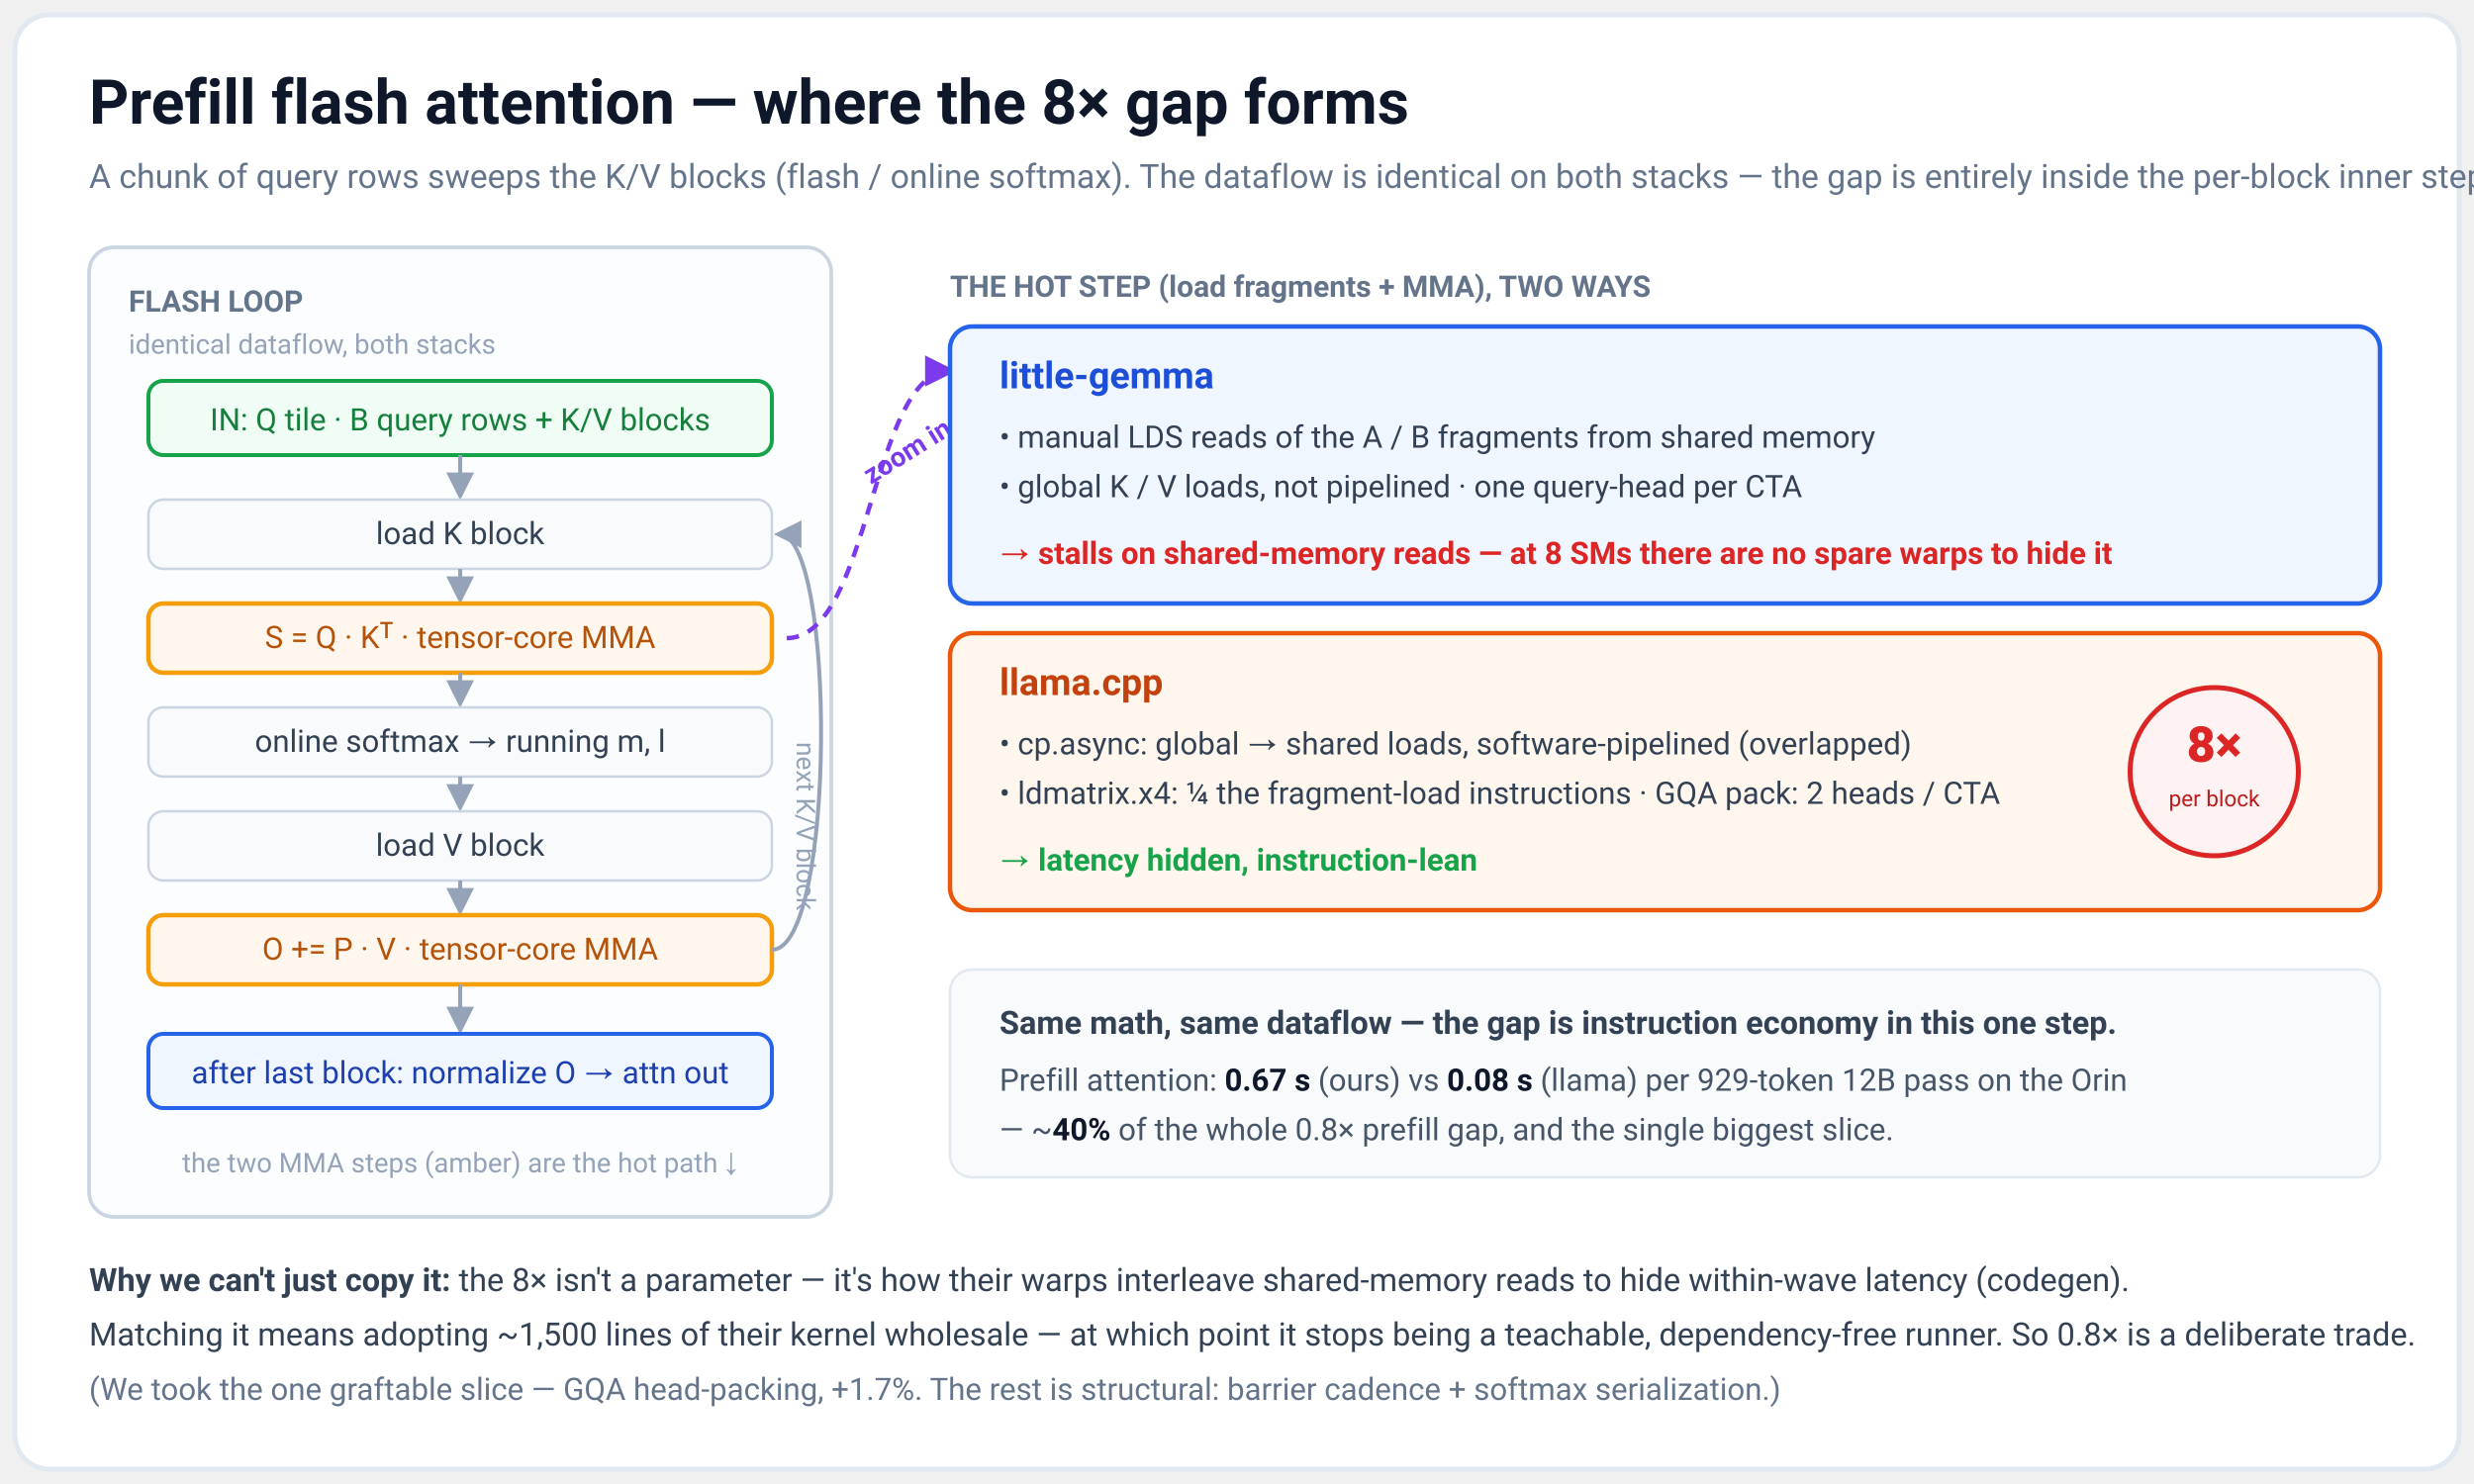
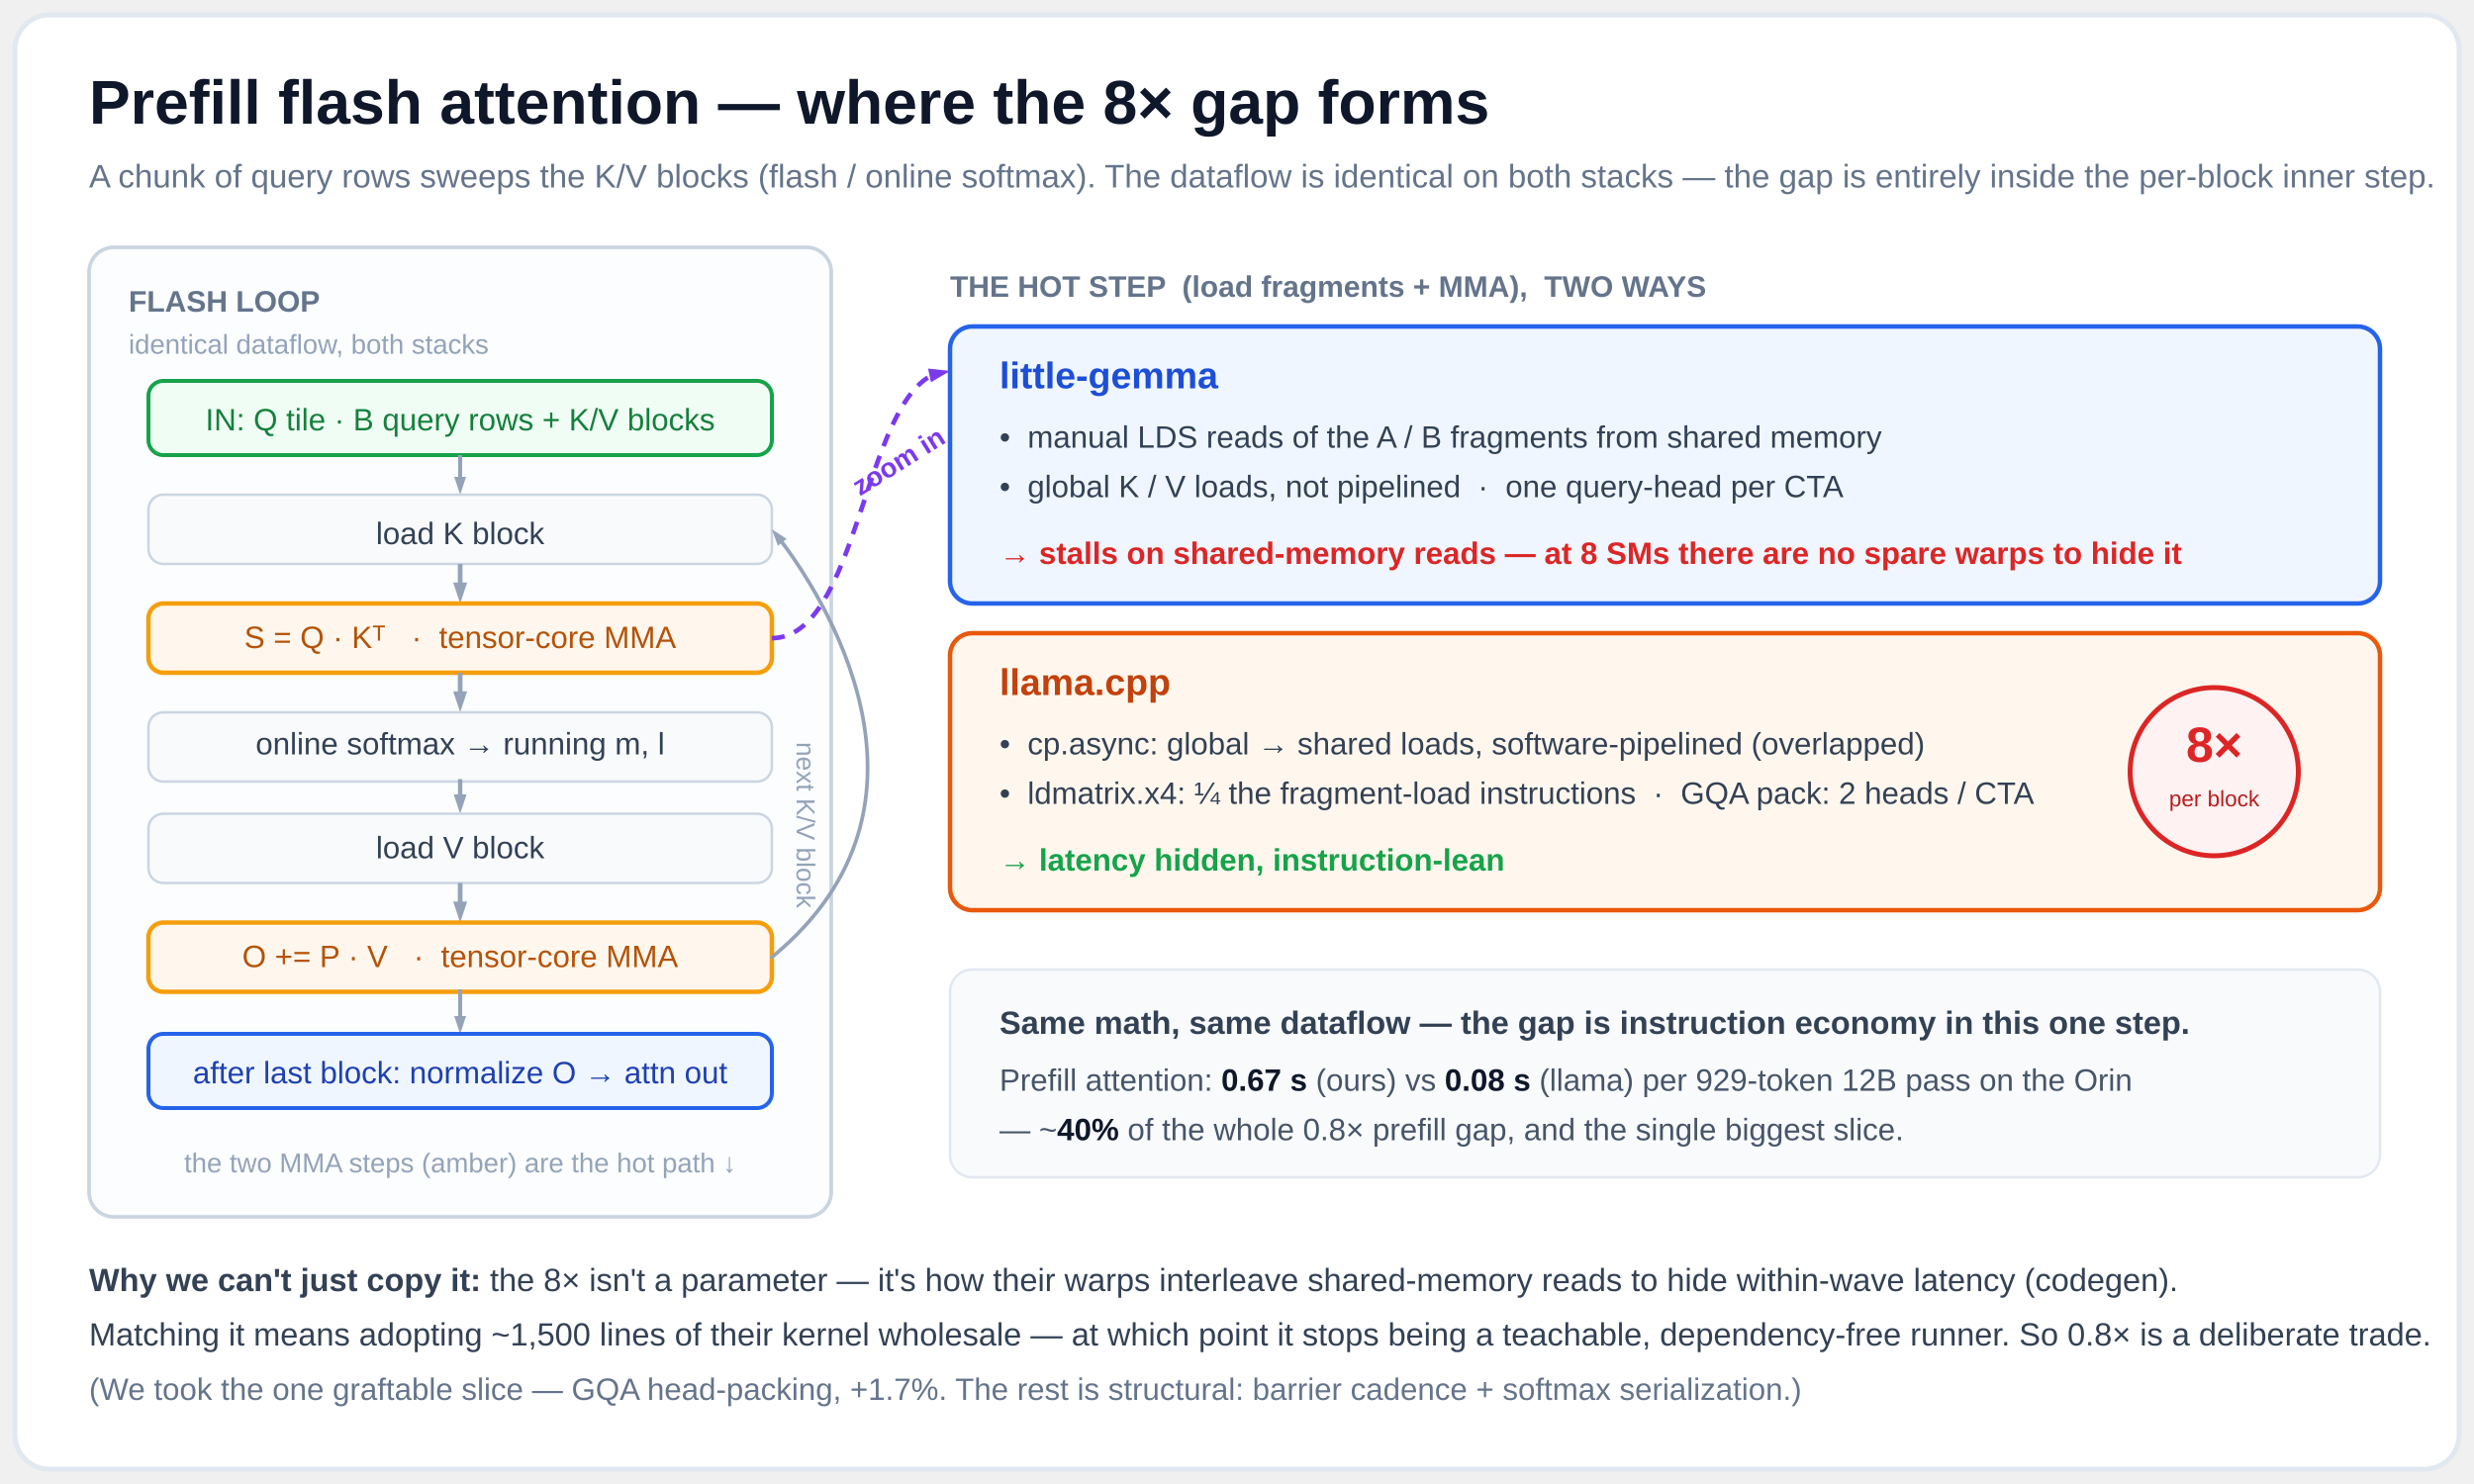
- <svg xmlns="http://www.w3.org/2000/svg" width="1000" height="600" viewBox="0 0 1000 600" font-family="Segoe UI, Roboto, Helvetica, Arial, sans-serif">
-   <defs>
-     <marker id="pa" viewBox="0 0 10 10" refX="8" refY="5" markerWidth="7" markerHeight="7" orient="auto-start-reverse">
-       <path d="M0,0 L10,5 L0,10 z" fill="#94a3b8" />
-     </marker>
-     <marker id="pad" viewBox="0 0 10 10" refX="8" refY="5" markerWidth="7" markerHeight="7" orient="auto-start-reverse">
-       <path d="M0,0 L10,5 L0,10 z" fill="#7c3aed" />
-     </marker>
-   </defs>
-   <rect x="6" y="6" width="988" height="588" rx="14" fill="#ffffff" stroke="#e2e8f0" stroke-width="2" />
-   <text x="36" y="50" font-size="25" font-weight="700" fill="#0f172a">Prefill flash attention — where the 8× gap forms</text>
-   <text x="36" y="76" font-size="13.5" fill="#64748b">A chunk of query rows sweeps the K/V blocks (flash / online softmax). The dataflow is identical on both stacks — the gap is entirely inside the per-block inner step.</text>
-   <rect x="36" y="100" width="300" height="392" rx="10" fill="#fbfdff" stroke="#cbd5e1" stroke-width="1.5" />
-   <text x="52" y="126" font-size="12" font-weight="700" fill="#64748b">FLASH LOOP</text>
-   <text x="52" y="143" font-size="11" fill="#94a3b8">identical dataflow, both stacks</text>
-   <rect x="60" y="154" width="252" height="30" rx="6" fill="#f0fdf4" stroke="#16a34a" stroke-width="1.6" />
-   <text x="186" y="174" text-anchor="middle" font-size="12.5" fill="#15803d">IN: Q tile · B query rows + K/V blocks</text>
-   <line x1="186" y1="184" x2="186" y2="200" stroke="#94a3b8" stroke-width="1.6" marker-end="url(#pa)" />
-   <rect x="60" y="202" width="252" height="28" rx="6" fill="#f8fafc" stroke="#cbd5e1" />
-   <text x="186" y="220" text-anchor="middle" font-size="12.5" fill="#334155">load K block</text>
-   <line x1="186" y1="230" x2="186" y2="242" stroke="#94a3b8" stroke-width="1.6" marker-end="url(#pa)" />
-   <rect x="60" y="244" width="252" height="28" rx="6" fill="#fff7ed" stroke="#f59e0b" stroke-width="1.8" />
-   <text x="186" y="262" text-anchor="middle" font-size="12.5" fill="#b45309">S = Q · Kᵀ   ·  tensor-core MMA</text>
-   <line x1="186" y1="272" x2="186" y2="284" stroke="#94a3b8" stroke-width="1.6" marker-end="url(#pa)" />
-   <rect x="60" y="286" width="252" height="28" rx="6" fill="#f8fafc" stroke="#cbd5e1" />
-   <text x="186" y="304" text-anchor="middle" font-size="12.5" fill="#334155">online softmax → running m, l</text>
-   <line x1="186" y1="314" x2="186" y2="326" stroke="#94a3b8" stroke-width="1.6" marker-end="url(#pa)" />
-   <rect x="60" y="328" width="252" height="28" rx="6" fill="#f8fafc" stroke="#cbd5e1" />
-   <text x="186" y="346" text-anchor="middle" font-size="12.5" fill="#334155">load V block</text>
-   <line x1="186" y1="356" x2="186" y2="368" stroke="#94a3b8" stroke-width="1.6" marker-end="url(#pa)" />
-   <rect x="60" y="370" width="252" height="28" rx="6" fill="#fff7ed" stroke="#f59e0b" stroke-width="1.8" />
-   <text x="186" y="388" text-anchor="middle" font-size="12.5" fill="#b45309">O += P · V   ·  tensor-core MMA</text>
-   <path d="M312,384 C338,384 338,216 315,216" fill="none" stroke="#94a3b8" stroke-width="1.6" marker-end="url(#pa)" />
-   <text x="322" y="300" font-size="10.5" fill="#94a3b8" transform="rotate(90 322 300)">next K/V block</text>
-   <line x1="186" y1="398" x2="186" y2="416" stroke="#94a3b8" stroke-width="1.6" marker-end="url(#pa)" />
-   <rect x="60" y="418" width="252" height="30" rx="6" fill="#eff6ff" stroke="#2563eb" stroke-width="1.6" />
-   <text x="186" y="438" text-anchor="middle" font-size="12.5" fill="#1e40af">after last block: normalize O → attn out</text>
-   <text x="186" y="474" text-anchor="middle" font-size="11" fill="#94a3b8">the two MMA steps (amber) are the hot path ↓</text>
-   <path d="M318,258 C352,258 352,150 384,150" fill="none" stroke="#7c3aed" stroke-width="1.8" stroke-dasharray="5 4" marker-end="url(#pad)" />
-   <text x="352" y="196" font-size="11" font-weight="600" fill="#7c3aed" transform="rotate(-32 352 196)">zoom in</text>
-   <text x="384" y="120" font-size="12" font-weight="700" fill="#64748b">THE HOT STEP  (load fragments + MMA),  TWO WAYS</text>
-   <rect x="384" y="132" width="578" height="112" rx="9" fill="#eff6ff" stroke="#2563eb" stroke-width="1.8" />
-   <text x="404" y="157" font-size="15" font-weight="700" fill="#1d4ed8">little-gemma</text>
-   <text x="404" y="181" font-size="12.5" fill="#334155">•  manual LDS reads of the A / B fragments from shared memory</text>
-   <text x="404" y="201" font-size="12.5" fill="#334155">•  global K / V loads, not pipelined  ·  one query-head per CTA</text>
-   <text x="404" y="228" font-size="12.5" font-weight="600" fill="#dc2626">→ stalls on shared-memory reads — at 8 SMs there are no spare warps to hide it</text>
-   <rect x="384" y="256" width="578" height="112" rx="9" fill="#fff7ed" stroke="#ea580c" stroke-width="1.8" />
-   <text x="404" y="281" font-size="15" font-weight="700" fill="#c2410c">llama.cpp</text>
-   <text x="404" y="305" font-size="12.5" fill="#334155">•  cp.async: global → shared loads, software-pipelined (overlapped)</text>
-   <text x="404" y="325" font-size="12.5" fill="#334155">•  ldmatrix.x4: ¼ the fragment-load instructions  ·  GQA pack: 2 heads / CTA</text>
-   <text x="404" y="352" font-size="12.5" font-weight="600" fill="#16a34a">→ latency hidden, instruction-lean</text>
-   <circle cx="895" cy="312" r="34" fill="#fef2f2" stroke="#dc2626" stroke-width="2" />
-   <text x="895" y="308" text-anchor="middle" font-size="20" font-weight="800" fill="#dc2626">8×</text>
-   <text x="895" y="326" text-anchor="middle" font-size="9" fill="#b91c1c">per block</text>
-   <rect x="384" y="392" width="578" height="84" rx="9" fill="#f8fafc" stroke="#e2e8f0" />
-   <text x="404" y="418" font-size="13" fill="#334155">
-     <tspan font-weight="700">Same math, same dataflow — the gap is instruction economy in this one step.</tspan>
-   </text>
-   <text x="404" y="441" font-size="12.5" fill="#475569">Prefill attention: <tspan font-weight="700" fill="#0f172a">0.67 s</tspan> (ours) vs <tspan font-weight="700" fill="#0f172a">0.08 s</tspan> (llama) per 929-token 12B pass on the Orin</text>
-   <text x="404" y="461" font-size="12.5" fill="#475569">— ~<tspan font-weight="700" fill="#0f172a">40%</tspan> of the whole 0.8× prefill gap, and the single biggest slice.</text>
-   <text x="36" y="522" font-size="13" fill="#334155">
-     <tspan font-weight="700">Why we can't just copy it:</tspan> the 8× isn't a parameter — it's how their warps interleave shared-memory reads to hide within-wave latency (codegen).</text>
-   <text x="36" y="544" font-size="13" fill="#334155">Matching it means adopting ~1,500 lines of their kernel wholesale — at which point it stops being a teachable, dependency-free runner. So 0.8× is a deliberate trade.</text>
-   <text x="36" y="566" font-size="12.5" fill="#64748b">(We took the one graftable slice — GQA head-packing, +1.7%. The rest is structural: barrier cadence + softmax serialization.)</text>
+ <svg xmlns="http://www.w3.org/2000/svg" width="1000" height="600" viewBox="0 0 1000 600" version="1.1" xml:space="preserve" style="fill-rule:evenodd;clip-rule:evenodd;">
+   <path d="M994,20L994,580C994,587.727 987.727,594 980,594L20,594C12.273,594 6,587.727 6,580L6,20C6,12.273 12.273,6 20,6L980,6C987.727,6 994,12.273 994,20Z" style="fill:white;stroke:rgb(226,232,240);stroke-width:2px;" />
+   <g transform="matrix(1,0,0,1,36,50)">
+     <g transform="matrix(25,0,0,25,40.30762,0)">
+         </g>
+     <g transform="matrix(25,0,0,25,48.63281,0)">
+         </g>
+     <g transform="matrix(25,0,0,25,76.41602,0)">
+         </g>
+     <g transform="matrix(25,0,0,25,84.74121,0)">
+         </g>
+     <text x="0px" y="0px" style="font-family:'Arial-BoldMT', 'Arial', sans-serif;font-weight:700;font-size:25px;fill:rgb(15,23,42);">Preﬁll ﬂash attention — where the 8× gap forms</text>
+   </g>
+   <g transform="matrix(0.979138,0,0,0.979138,35.99959,75.79496)">
+     <g transform="matrix(13.5,0,0,13.5,280.6326,0)">
+         </g>
+     <g transform="matrix(13.5,0,0,13.5,284.3833,0)">
+         </g>
+     <g transform="matrix(13.5,0,0,13.5,472.4868,0)">
+         </g>
+     <g transform="matrix(13.5,0,0,13.5,476.2375,0)">
+         </g>
+     <text x="0px" y="0px" style="font-family:'ArialMT', 'Arial', sans-serif;font-size:13.5px;fill:rgb(100,116,139);">A<tspan x="8.26px 12.01px " y="0px 0px "> c</tspan>hunk of query rows sweeps the K/V blocks (ﬂash / online softmax). <tspan x="419.199px 427.445px " y="0px 0px ">Th</tspan>e dataﬂow is identical on both stacks — the gap is entirely inside the per-block inner step.</text>
+   </g>
+   <path d="M336,110L336,482C336,487.519 331.519,492 326,492L46,492C40.481,492 36,487.519 36,482L36,110C36,104.481 40.481,100 46,100L326,100C331.519,100 336,104.481 336,110Z" style="fill:rgb(251,253,255);stroke:rgb(203,213,225);stroke-width:1.5px;" />
+   <g transform="matrix(1,0,0,1,52,126)">
+     <text x="0px" y="0px" style="font-family:'Arial-BoldMT', 'Arial', sans-serif;font-weight:700;font-size:12px;fill:rgb(100,116,139);">FLASH LOOP</text>
+   </g>
+   <g transform="matrix(1,0,0,1,52,143)">
+     <g transform="matrix(11,0,0,11,64.82373,0)">
+         </g>
+     <g transform="matrix(11,0,0,11,67.87988,0)">
+         </g>
+     <text x="0px" y="0px" style="font-family:'ArialMT', 'Arial', sans-serif;font-size:11px;fill:rgb(148,163,184);">identical dataﬂow<tspan x="83.778px 86.834px " y="0px 0px ">, </tspan>both stacks</text>
+   </g>
+   <path d="M312,160L312,178C312,181.311 309.311,184 306,184L66,184C62.689,184 60,181.311 60,178L60,160C60,156.689 62.689,154 66,154L306,154C309.311,154 312,156.689 312,160Z" style="fill:rgb(240,253,244);stroke:rgb(22,163,74);stroke-width:1.6px;" />
+   <g transform="matrix(1,0,0,1,186,174)">
+     <text x="-102.985px" y="0px" style="font-family:'ArialMT', 'Arial', sans-serif;font-size:12.5px;fill:rgb(21,128,61);">IN: Q tile · B query rows + K/V blocks</text>
+   </g>
+   <g>
+     <path d="M186,184L186,200" style="fill:none;fill-rule:nonzero;" />
+     <path d="M188.4,192.8L186,200L183.6,192.8L188.4,192.8Z" style="fill:rgb(148,163,184);fill-rule:nonzero;" />
+     <path d="M186,184L186,194.24" style="fill:none;fill-rule:nonzero;stroke:rgb(148,163,184);stroke-width:1.6px;" />
+   </g>
+   <g transform="matrix(1,0,0,1,0,-2)">
+     <path d="M312,208L312,224C312,227.311 309.311,230 306,230L66,230C62.689,230 60,227.311 60,224L60,208C60,204.689 62.689,202 66,202L306,202C309.311,202 312,204.689 312,208Z" style="fill:rgb(248,250,252);stroke:rgb(203,213,225);stroke-width:1px;" />
+   </g>
+   <g transform="matrix(1,0,0,1,186,220)">
+     <text x="-34.048px" y="0px" style="font-family:'ArialMT', 'Arial', sans-serif;font-size:12.5px;fill:rgb(51,65,85);">load K block</text>
+   </g>
+   <g transform="matrix(1,0,0,1.333333,0,-78.66667)">
+     <path d="M186,230L186,242" style="fill:none;fill-rule:nonzero;" />
+     <g transform="matrix(1,-0,-0,0.75,-0,59)">
+       <path d="M188.828,235.515L186,244L183.172,235.515L188.828,235.515Z" style="fill:rgb(148,163,184);fill-rule:nonzero;" />
+       <path d="M186,228L186,237.212" style="fill:none;fill-rule:nonzero;stroke:rgb(148,163,184);stroke-width:1.89px;" />
+     </g>
+   </g>
+   <path d="M312,250L312,266C312,269.311 309.311,272 306,272L66,272C62.689,272 60,269.311 60,266L60,250C60,246.689 62.689,244 66,244L306,244C309.311,244 312,246.689 312,250Z" style="fill:rgb(255,247,237);stroke:rgb(245,158,11);stroke-width:1.8px;" />
+   <g transform="matrix(1,0,0,1,186,262)">
+     <text x="-87.271px" y="0px" style="font-family:'ArialMT', 'Arial', sans-serif;font-size:12.5px;fill:rgb(180,83,9);">S = Q · Kᵀ   ·  tensor-core MMA</text>
+   </g>
+   <g transform="matrix(1,0,0,1.333333,0,-90.66667)">
+     <path d="M186,272L186,284" style="fill:none;fill-rule:nonzero;" />
+     <g transform="matrix(1,-0,-0,0.75,-0,68)">
+       <path d="M188.828,279.515L186,288L183.172,279.515L188.828,279.515Z" style="fill:rgb(148,163,184);fill-rule:nonzero;" />
+       <path d="M186,272L186,281.212" style="fill:none;fill-rule:nonzero;stroke:rgb(148,163,184);stroke-width:1.89px;" />
+     </g>
+   </g>
+   <g transform="matrix(1,0,0,1,0,2)">
+     <path d="M312,292L312,308C312,311.311 309.311,314 306,314L66,314C62.689,314 60,311.311 60,308L60,292C60,288.689 62.689,286 66,286L306,286C309.311,286 312,288.689 312,292Z" style="fill:rgb(248,250,252);stroke:rgb(203,213,225);stroke-width:1px;" />
+   </g>
+   <g transform="matrix(1,0,0,1,186,305)">
+     <text x="-82.675px" y="0px" style="font-family:'ArialMT', 'Arial', sans-serif;font-size:12.5px;fill:rgb(51,65,85);">online softmax → running m, l</text>
+   </g>
+   <g transform="matrix(1,0,0,1.166667,0,-51.33333)">
+     <path d="M186,314L186,326" style="fill:none;fill-rule:nonzero;" />
+     <g transform="matrix(1,-0,-0,0.857143,-0,44)">
+       <path d="M188.608,321.177L186,329L183.392,321.177L188.608,321.177Z" style="fill:rgb(148,163,184);fill-rule:nonzero;" />
+       <path d="M186,315L186,322.742" style="fill:none;fill-rule:nonzero;stroke:rgb(148,163,184);stroke-width:1.74px;" />
+     </g>
+   </g>
+   <g transform="matrix(1,0,0,1,0,1)">
+     <path d="M312,334L312,350C312,353.311 309.311,356 306,356L66,356C62.689,356 60,353.311 60,350L60,334C60,330.689 62.689,328 66,328L306,328C309.311,328 312,330.689 312,334Z" style="fill:rgb(248,250,252);stroke:rgb(203,213,225);stroke-width:1px;" />
+   </g>
+   <g transform="matrix(1,0,0,1,186,347)">
+     <text x="-34.048px" y="0px" style="font-family:'ArialMT', 'Arial', sans-serif;font-size:12.5px;fill:rgb(51,65,85);">load V block</text>
+   </g>
+   <g transform="matrix(1,0,0,1.333333,0,-117.6667)">
+     <path d="M186,356L186,368" style="fill:none;fill-rule:nonzero;" />
+     <g transform="matrix(1,-0,-0,0.75,-0,88.25)">
+       <path d="M188.828,364.515L186,373L183.172,364.515L188.828,364.515Z" style="fill:rgb(148,163,184);fill-rule:nonzero;" />
+       <path d="M186,357L186,366.212" style="fill:none;fill-rule:nonzero;stroke:rgb(148,163,184);stroke-width:1.89px;" />
+     </g>
+   </g>
+   <g transform="matrix(1,0,0,1,0,3)">
+     <path d="M312,376L312,392C312,395.311 309.311,398 306,398L66,398C62.689,398 60,395.311 60,392L60,376C60,372.689 62.689,370 66,370L306,370C309.311,370 312,372.689 312,376Z" style="fill:rgb(255,247,237);stroke:rgb(245,158,11);stroke-width:1.8px;" />
+   </g>
+   <g transform="matrix(1,0,0,1,186,391)">
+     <text x="-88.104px" y="0px" style="font-family:'ArialMT', 'Arial', sans-serif;font-size:12.5px;fill:rgb(180,83,9);">O += P<tspan x="-48.724px -45.251px " y="0px 0px "> ·</tspan> V   ·  tensor-core MMA</text>
+   </g>
+   <g transform="matrix(1,0,0,1.029762,0,-8.428571)">
+     <g transform="matrix(1,-0,-0,0.971098,-0,8.184971)">
+       <path d="M314.435,220.675L312,214L317.953,217.879L314.435,220.675Z" style="fill:rgb(148,163,184);" />
+       <path d="M312,387C388.542,324.255 330.504,238.127 315.355,218.222" style="fill:none;stroke:rgb(148,163,184);stroke-width:1.5px;stroke-linecap:round;stroke-linejoin:round;stroke-miterlimit:1.5;" />
+     </g>
+   </g>
+   <g transform="matrix(-0,1,-1,-0,322,300)">
+     <text x="0px" y="0px" style="font-family:'ArialMT', 'Arial', sans-serif;font-size:10.5px;fill:rgb(148,163,184);">next K/V block</text>
+   </g>
+   <g transform="matrix(1,0,0,1,0,2)">
+     <path d="M186,398L186,416" style="fill:none;fill-rule:nonzero;" />
+     <g transform="matrix(1,-0,-0,1,0,-2)">
+       <path d="M188.4,410.8L186,418L183.6,410.8L188.4,410.8Z" style="fill:rgb(148,163,184);fill-rule:nonzero;" />
+       <path d="M186,400L186,412.24" style="fill:none;fill-rule:nonzero;stroke:rgb(148,163,184);stroke-width:1.6px;" />
+     </g>
+   </g>
+   <path d="M312,424L312,442C312,445.311 309.311,448 306,448L66,448C62.689,448 60,445.311 60,442L60,424C60,420.689 62.689,418 66,418L306,418C309.311,418 312,420.689 312,424Z" style="fill:rgb(239,246,255);stroke:rgb(37,99,235);stroke-width:1.6px;" />
+   <g transform="matrix(1,0,0,1,186,438)">
+     <text x="-108.032px" y="0px" style="font-family:'ArialMT', 'Arial', sans-serif;font-size:12.5px;fill:rgb(30,64,175);">after last block: normalize O → attn out</text>
+   </g>
+   <g transform="matrix(1,0,0,1,186,474)">
+     <text x="-111.579px" y="0px" style="font-family:'ArialMT', 'Arial', sans-serif;font-size:11px;fill:rgb(148,163,184);">the two MMA<tspan x="-48.001px -44.945px " y="0px 0px "> s</tspan>teps (amber) are the hot path ↓</text>
+   </g>
+   <g transform="matrix(1.090909,0,0,1,-34.90909,0)">
+     <g transform="matrix(0.916667,-0,-0,1,32,-0)">
+       <path d="M375.12,149.009L384,150L376.302,154.535L375.12,149.009Z" style="fill:rgb(124,58,237);fill-rule:nonzero;" />
+       <path d="M312,258C346.58,258 348.921,164.125 377.369,151.417" style="fill:none;fill-rule:nonzero;stroke:rgb(124,58,237);stroke-width:1.88px;stroke-dasharray:5.232,4.186;" />
+     </g>
+   </g>
+   <g transform="matrix(0.848048,-0.529919,0.529919,0.848048,347.5635,200.7138)">
+     <text x="0px" y="0px" style="font-family:'Arial-BoldMT', 'Arial', sans-serif;font-weight:700;font-size:11px;fill:rgb(124,58,237);">zoom in</text>
+   </g>
+   <g transform="matrix(1,0,0,1,384,120)">
+     <text x="0px" y="0px" style="font-family:'Arial-BoldMT', 'Arial', sans-serif;font-weight:700;font-size:12px;fill:rgb(100,116,139);">THE HOT STEP<tspan x="87.123px 90.457px " y="0px 0px ">  </tspan>(load fragments + MMA),  TWO W<tspan x="282.123px 289.688px 297.691px " y="0px 0px 0px ">AYS</tspan>
+     </text>
+   </g>
+   <path d="M962,141L962,235C962,239.967 957.967,244 953,244L393,244C388.033,244 384,239.967 384,235L384,141C384,136.033 388.033,132 393,132L953,132C957.967,132 962,136.033 962,141Z" style="fill:rgb(239,246,255);stroke:rgb(37,99,235);stroke-width:1.8px;" />
+   <g transform="matrix(1,0,0,1,404,157)">
+     <text x="0px" y="0px" style="font-family:'Arial-BoldMT', 'Arial', sans-serif;font-weight:700;font-size:15px;fill:rgb(29,78,216);">little-gemma</text>
+   </g>
+   <g transform="matrix(1,0,0,1,404,181)">
+     <text x="0px" y="0px" style="font-family:'ArialMT', 'Arial', sans-serif;font-size:12.5px;fill:rgb(51,65,85);">•  manual LDS reads of the <tspan x="152.38px 160.028px 163.501px " y="0px 0px 0px ">A /</tspan> B fragments from shared memory</text>
+   </g>
+   <g transform="matrix(1,0,0,1,404,201)">
+     <text x="0px" y="0px" style="font-family:'ArialMT', 'Arial', sans-serif;font-size:12.5px;fill:rgb(51,65,85);">•  global K / V loads, not pipelined  ·  one query-head per CT<tspan x="332.812px " y="0px ">A</tspan>
+     </text>
+   </g>
+   <g transform="matrix(1,0,0,1,404,228)">
+     <text x="0px" y="0px" style="font-family:'Arial-BoldMT', 'Arial', sans-serif;font-weight:700;font-size:12.5px;fill:rgb(220,38,38);">→ stalls on shared-memory reads — at 8 SMs there are no spare warps to hide it</text>
+   </g>
+   <path d="M962,265L962,359C962,363.967 957.967,368 953,368L393,368C388.033,368 384,363.967 384,359L384,265C384,260.033 388.033,256 393,256L953,256C957.967,256 962,260.033 962,265Z" style="fill:rgb(255,247,237);stroke:rgb(234,88,12);stroke-width:1.8px;" />
+   <g transform="matrix(1,0,0,1,404,281)">
+     <text x="0px" y="0px" style="font-family:'Arial-BoldMT', 'Arial', sans-serif;font-weight:700;font-size:15px;fill:rgb(194,65,12);">llama.cpp</text>
+   </g>
+   <g transform="matrix(1,0,0,1,404,305)">
+     <text x="0px" y="0px" style="font-family:'ArialMT', 'Arial', sans-serif;font-size:12.5px;fill:rgb(51,65,85);">•  cp.async: global → shared loads, software-pipelined (overlapped)</text>
+   </g>
+   <g transform="matrix(1,0,0,1,404,325)">
+     <text x="0px" y="0px" style="font-family:'ArialMT', 'Arial', sans-serif;font-size:12.5px;fill:rgb(51,65,85);">•  ldmatrix.x4: ¼ the fragment-load instructions  ·  GQA<tspan x="302.411px 305.884px " y="0px 0px "> p</tspan>ack: 2 heads / CT<tspan x="409.869px " y="0px ">A</tspan>
+     </text>
+   </g>
+   <g transform="matrix(1,0,0,1,404,352)">
+     <text x="0px" y="0px" style="font-family:'Arial-BoldMT', 'Arial', sans-serif;font-weight:700;font-size:12.5px;fill:rgb(22,163,74);">→ latency hidden, instruction-lean</text>
+   </g>
+   <circle cx="895" cy="312" r="34" style="fill:rgb(254,242,242);stroke:rgb(220,38,38);stroke-width:2px;" />
+   <g transform="matrix(1,0,0,1,895,308)">
+     <text x="-11.401px" y="0px" style="font-family:'Arial-BoldMT', 'Arial', sans-serif;font-weight:700;font-size:20px;fill:rgb(220,38,38);">8×</text>
+   </g>
+   <g transform="matrix(1,0,0,1,895,326)">
+     <text x="-18.259px" y="0px" style="font-family:'ArialMT', 'Arial', sans-serif;font-size:9px;fill:rgb(185,28,28);">per block</text>
+   </g>
+   <path d="M962,401L962,467C962,471.967 957.967,476 953,476L393,476C388.033,476 384,471.967 384,467L384,401C384,396.033 388.033,392 393,392L953,392C957.967,392 962,396.033 962,401Z" style="fill:rgb(248,250,252);stroke:rgb(226,232,240);stroke-width:1px;" />
+   <g transform="matrix(1,0,0,1,404,418)">
+     <g transform="matrix(13,0,0,13,140.1753,0)">
+         </g>
+     <g transform="matrix(13,0,0,13,144.5044,0)">
+         </g>
+     <text x="0px" y="0px" style="font-family:'Arial-BoldMT', 'Arial', sans-serif;font-weight:700;font-size:13px;fill:rgb(51,65,85);">Same math, same dataﬂow — the gap is instruction economy in this one step.</text>
+   </g>
+   <g transform="matrix(1,0,0,1,404,441)">
+     <g transform="matrix(12.5,0,0,12.5,19.4519,0)">
+         </g>
+     <g transform="matrix(12.5,0,0,12.5,22.9248,0)">
+         </g>
+     <text x="0px" y="0px" style="font-family:'ArialMT', 'Arial', sans-serif;font-size:12.5px;fill:rgb(71,85,105);">Preﬁll attention:</text>
+     <text x="89.63px" y="0px" style="font-family:'Arial-BoldMT', 'Arial', sans-serif;font-weight:700;font-size:12.5px;fill:rgb(15,23,42);">0.67 s</text>
+     <text x="127.856px" y="0px" style="font-family:'ArialMT', 'Arial', sans-serif;font-size:12.5px;fill:rgb(71,85,105);">(ours) vs</text>
+     <text x="179.944px" y="0px" style="font-family:'Arial-BoldMT', 'Arial', sans-serif;font-weight:700;font-size:12.5px;fill:rgb(15,23,42);">0.08 s</text>
+     <text x="218.17px" y="0px" style="font-family:'ArialMT', 'Arial', sans-serif;font-size:12.5px;fill:rgb(71,85,105);">(llama) per 929-token 12B pass on the Orin</text>
+   </g>
+   <g transform="matrix(1,0,0,1,404,461)">
+     <text x="0px" y="0px" style="font-family:'ArialMT', 'Arial', sans-serif;font-size:12.5px;fill:rgb(71,85,105);">— ~</text>
+     <text x="23.273px" y="0px" style="font-family:'Arial-BoldMT', 'Arial', sans-serif;font-weight:700;font-size:12.5px;fill:rgb(15,23,42);">40%</text>
+     <g transform="matrix(12.5,0,0,12.5,168.8599,0)">
+         </g>
+     <g transform="matrix(12.5,0,0,12.5,172.3328,0)">
+         </g>
+     <text x="51.764px" y="0px" style="font-family:'ArialMT', 'Arial', sans-serif;font-size:12.5px;fill:rgb(71,85,105);">of the whole 0.8× preﬁll gap, and the single biggest slice.</text>
+   </g>
+   <g transform="matrix(1,0,0,1,36,522)">
+     <text x="0px" y="0px" style="font-family:'Arial-BoldMT', 'Arial', sans-serif;font-weight:700;font-size:13px;fill:rgb(51,65,85);">Why we can't just copy it:</text>
+     <text x="161.999px" y="0px" style="font-family:'ArialMT', 'Arial', sans-serif;font-size:13px;fill:rgb(51,65,85);">the 8× isn't a parameter — it's how their warps interleave shared-memory reads to hide within-wave latency (codegen).</text>
+   </g>
+   <g transform="matrix(1,0,0,1,36,544)">
+     <text x="0px" y="0px" style="font-family:'ArialMT', 'Arial', sans-serif;font-size:13px;fill:rgb(51,65,85);">Matching it means adopting ~1,500 lines of their kernel wholesale — at which point it stops being a teachable, dependency-free runner<tspan x="772.897px 776.509px " y="0px 0px ">. </tspan>So 0.8× is a deliberate trade.</text>
+   </g>
+   <g transform="matrix(1,0,0,1,36,566)">
+     <text x="0px" y="0px" style="font-family:'ArialMT', 'Arial', sans-serif;font-size:12.5px;fill:rgb(100,116,139);">(W<tspan x="15.735px 22.687px " y="0px 0px ">e </tspan>took the one graftable slice — GQA<tspan x="222.101px 225.574px " y="0px 0px "> h</tspan>ead-packing, +1.7%. <tspan x="350.085px 357.721px " y="0px 0px ">Th</tspan>e rest is structural: barrier cadence + softmax serialization.)</text>
+   </g>
</svg>
